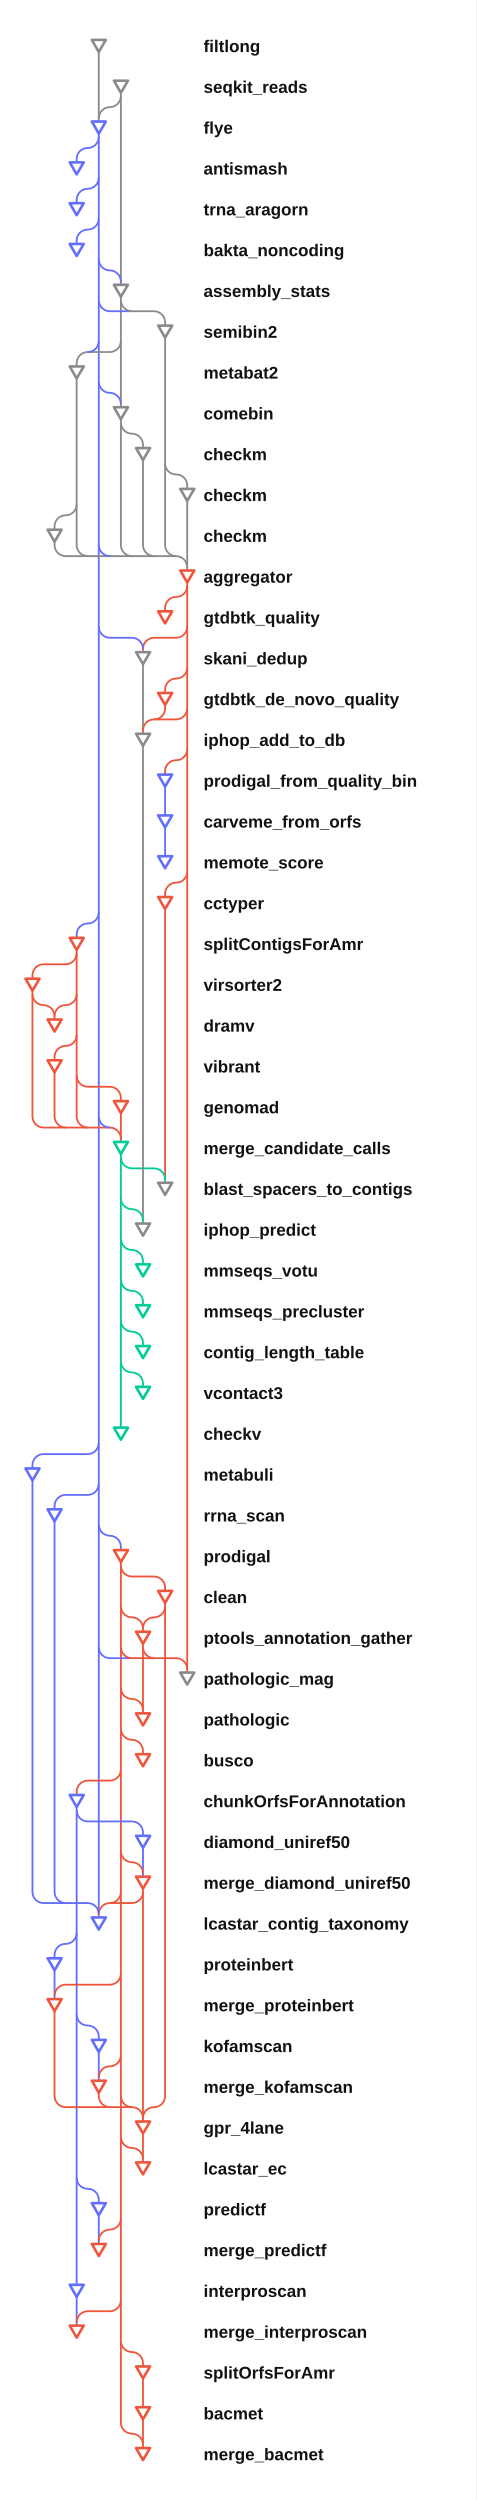
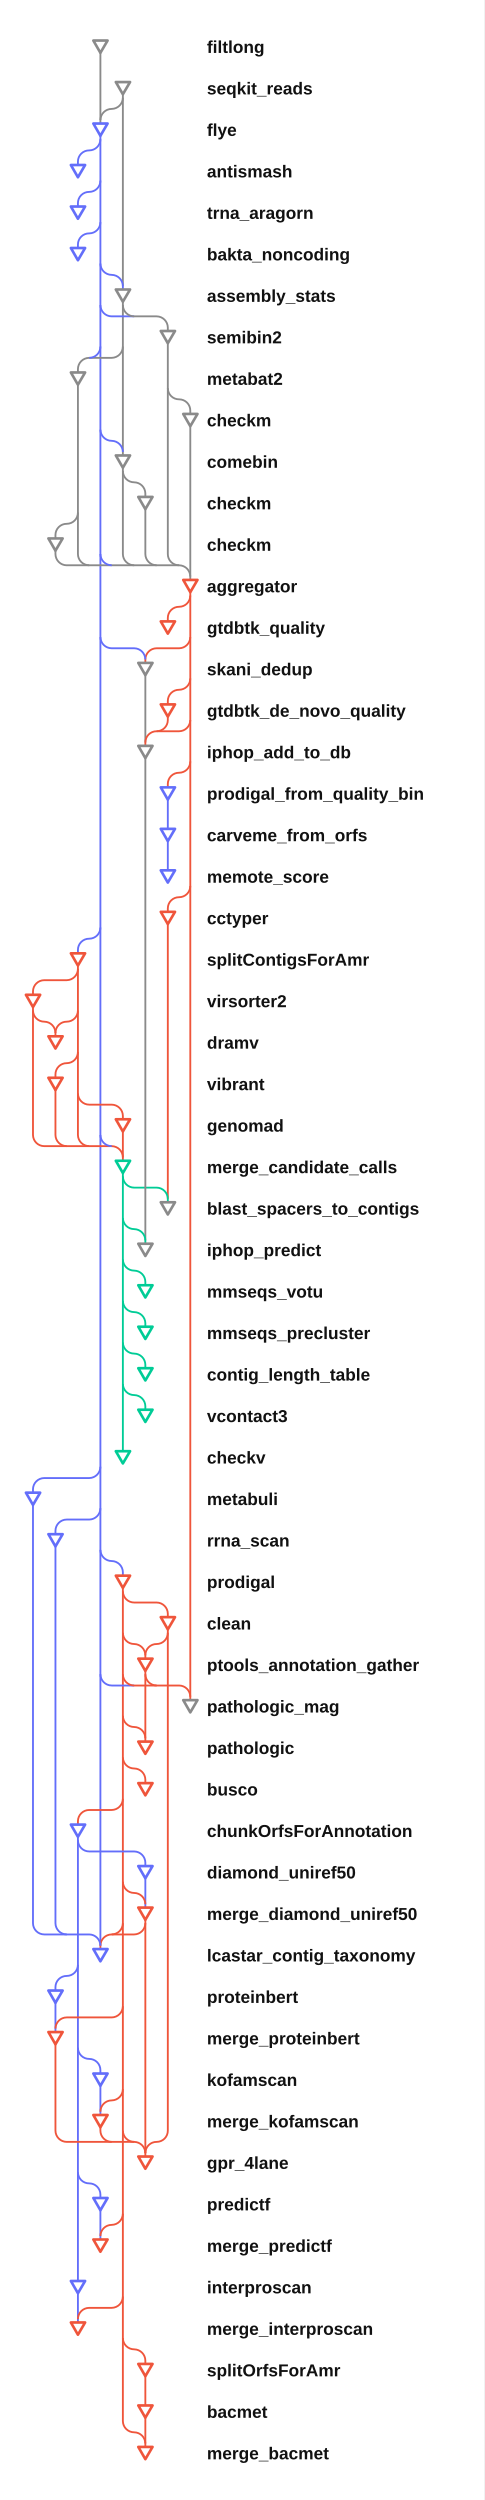
- <svg xmlns="http://www.w3.org/2000/svg" width="364" height="1911" viewBox="0 0 364 1911">
-   <rect width="364" height="1911" fill="#FFFFFF" />
+ <svg xmlns="http://www.w3.org/2000/svg" width="364" height="1880" viewBox="0 0 364 1880">
+   <rect width="364" height="1880" fill="#FFFFFF" />
  <g fill="none" stroke="#666666" stroke-width="1.4" stroke-linejoin="round" stroke-linecap="butt">
    <path d="M 75.5,39.7 L 75.5,90.3 L 75.5,92.9" stroke="#8A8A8A" />
-     <path d="M 75.5,102.1 L 75.5,104.7 L 75.5,135.8 L 75.5,167.1 L 75.5,198.2 L 75.5,229.4 L 75.5,260.6 L 75.5,291.9 L 75.5,416.6 L 75.5,479.1 L 75.5,697.5 L 75.5,853.5 L 75.5,1103.0 L 75.5,1134.2 L 75.5,1165.5 L 75.5,1259.0 L 75.5,1463.2" stroke="#636EFA" />
+     <path d="M 75.5,102.1 L 75.5,104.7 L 75.5,135.8 L 75.5,167.1 L 75.5,198.2 L 75.5,229.4 L 75.5,260.6 L 75.5,323.1 L 75.5,416.6 L 75.5,479.1 L 75.5,697.5 L 75.5,853.5 L 75.5,1103.0 L 75.5,1134.2 L 75.5,1165.5 L 75.5,1259.0 L 75.5,1463.2" stroke="#636EFA" />
    <path d="M 75.5,1465.7 L 75.5,1463.2 A 8.5,8.5 0 0 1 84.0,1454.7 L 100.9,1454.7 A 8.5,8.5 0 0 0 109.3,1446.2" stroke="#EF553B" />
    <path d="M 75.5,1559.3 L 75.5,1556.8 A 8.4,8.4 0 0 0 67.1,1548.3 A 8.4,8.4 0 0 1 58.6,1539.8" stroke="#636EFA" />
    <path d="M 75.5,1568.5 L 75.5,1588.0 L 75.5,1590.5" stroke="#636EFA" />
    <path d="M 75.5,1599.7 L 75.5,1602.2 A 8.5,8.5 0 0 0 84.0,1610.7" stroke="#EF553B" />
-     <path d="M 75.5,1684.1 L 75.5,1681.5 A 8.4,8.4 0 0 0 67.1,1673.1 A 8.4,8.4 0 0 1 58.6,1664.7" stroke="#636EFA" />
-     <path d="M 75.5,1693.3 L 75.5,1712.8 L 75.5,1715.3" stroke="#636EFA" />
+     <path d="M 75.5,1652.9 L 75.5,1650.3 A 8.4,8.4 0 0 0 67.1,1641.9 A 8.4,8.4 0 0 1 58.6,1633.5" stroke="#636EFA" />
+     <path d="M 75.5,1662.1 L 75.5,1681.5 L 75.5,1684.1" stroke="#636EFA" />
    <path d="M 92.4,70.9 L 92.4,73.5 L 92.4,215.2" stroke="#8A8A8A" />
    <path d="M 92.4,217.7 L 92.4,215.2 A 8.5,8.5 0 0 0 84.0,206.7 A 8.5,8.5 0 0 1 75.5,198.2" stroke="#636EFA" />
-     <path d="M 92.4,226.9 L 92.4,229.4 L 92.4,260.6 L 92.4,308.8 L 92.4,311.3" stroke="#8A8A8A" />
-     <path d="M 92.4,320.5 L 92.4,323.1 L 92.4,416.6 A 8.5,8.5 0 0 0 100.9,425.1" stroke="#8A8A8A" />
+     <path d="M 92.4,226.9 L 92.4,229.4 L 92.4,260.6 L 92.4,339.9 L 92.4,342.5" stroke="#8A8A8A" />
+     <path d="M 92.4,351.7 L 92.4,354.2 L 92.4,416.6 A 8.5,8.5 0 0 0 100.9,425.1" stroke="#8A8A8A" />
    <path d="M 92.4,841.7 L 92.4,839.1 A 8.5,8.5 0 0 0 84.0,830.7 L 67.1,830.7 A 8.5,8.5 0 0 1 58.6,822.2" stroke="#EF553B" />
    <path d="M 92.4,850.9 L 92.4,870.4 L 92.4,872.9" stroke="#EF553B" />
    <path d="M 92.4,882.1 L 92.4,884.6 L 92.4,915.9 L 92.4,947.0 L 92.4,978.2 L 92.4,1009.5 L 92.4,1040.7 L 92.4,1091.3" stroke="#00CC96" />
    <path d="M 92.4,1184.9 L 92.4,1182.3 A 8.5,8.5 0 0 0 84.0,1173.9 A 8.5,8.5 0 0 1 75.5,1165.5" stroke="#636EFA" />
-     <path d="M 92.4,1194.1 L 92.4,1196.7 L 92.4,1227.8 L 92.4,1259.0 L 92.4,1290.2 L 92.4,1321.5 L 92.4,1352.7 L 92.4,1415.0 L 92.4,1446.2 L 92.4,1508.7 L 92.4,1571.0 L 92.4,1602.2 L 92.4,1633.5 L 92.4,1695.8 L 92.4,1758.2 L 92.4,1789.5 L 92.4,1851.8 A 8.5,8.5 0 0 0 100.9,1860.3 A 8.5,8.5 0 0 1 109.3,1868.8" stroke="#EF553B" />
+     <path d="M 92.4,1194.1 L 92.4,1196.7 L 92.4,1227.8 L 92.4,1259.0 L 92.4,1290.2 L 92.4,1321.5 L 92.4,1352.7 L 92.4,1415.0 L 92.4,1446.2 L 92.4,1508.7 L 92.4,1571.0 L 92.4,1602.2 L 92.4,1664.7 L 92.4,1727.0 L 92.4,1758.2 L 92.4,1820.7 A 8.5,8.5 0 0 0 100.9,1829.1 A 8.5,8.5 0 0 1 109.3,1837.5" stroke="#EF553B" />
    <path d="M 58.6,124.1 L 58.6,121.5 A 8.4,8.4 0 0 1 67.1,113.1 A 8.4,8.4 0 0 0 75.5,104.7" stroke="#636EFA" />
    <path d="M 58.6,155.3 L 58.6,152.8 A 8.4,8.4 0 0 1 67.1,144.3 A 8.4,8.4 0 0 0 75.5,135.8" stroke="#636EFA" />
    <path d="M 58.6,186.5 L 58.6,183.9 A 8.4,8.4 0 0 1 67.1,175.5 A 8.4,8.4 0 0 0 75.5,167.1" stroke="#636EFA" />
    <path d="M 58.6,280.1 L 58.6,277.6 A 8.5,8.5 0 0 1 67.1,269.1 L 84.0,269.1 A 8.5,8.5 0 0 0 92.4,260.6" stroke="#8A8A8A" />
    <path d="M 58.6,289.3 L 58.6,385.4 L 58.6,416.6 A 8.5,8.5 0 0 0 67.1,425.1" stroke="#8A8A8A" />
    <path d="M 58.6,716.9 L 58.6,714.4 A 8.4,8.4 0 0 1 67.1,705.9 A 8.4,8.4 0 0 0 75.5,697.5" stroke="#636EFA" />
    <path d="M 58.6,726.1 L 58.6,728.6 L 58.6,759.9 L 58.6,791.0 L 58.6,822.2 L 58.6,853.5 A 8.5,8.5 0 0 0 67.1,861.9" stroke="#EF553B" />
    <path d="M 58.6,1372.1 L 58.6,1369.5 A 8.5,8.5 0 0 1 67.1,1361.1 L 84.0,1361.1 A 8.5,8.5 0 0 0 92.4,1352.7" stroke="#EF553B" />
-     <path d="M 58.6,1381.3 L 58.6,1383.8 L 58.6,1477.5 L 58.6,1539.8 L 58.6,1664.7 L 58.6,1746.5" stroke="#636EFA" />
-     <path d="M 58.6,1755.7 L 58.6,1775.2 L 58.6,1777.7" stroke="#636EFA" />
+     <path d="M 58.6,1381.3 L 58.6,1383.8 L 58.6,1477.5 L 58.6,1539.8 L 58.6,1633.5 L 58.6,1715.3" stroke="#636EFA" />
+     <path d="M 58.6,1724.5 L 58.6,1744.0 L 58.6,1746.5" stroke="#636EFA" />
    <path d="M 100.9,237.9 L 84.0,237.9 A 8.5,8.5 0 0 1 75.5,229.4" stroke="#636EFA" />
    <path d="M 126.2,248.9 L 126.2,246.3 A 8.5,8.5 0 0 0 117.8,237.9 L 100.9,237.9 A 8.5,8.5 0 0 1 92.4,229.4" stroke="#8A8A8A" />
-     <path d="M 126.2,258.1 L 126.2,354.2 L 126.2,416.6 A 8.4,8.4 0 0 0 134.7,425.1" stroke="#8A8A8A" />
+     <path d="M 126.2,258.1 L 126.2,291.9 L 126.2,416.6 A 8.4,8.4 0 0 0 134.7,425.1" stroke="#8A8A8A" />
    <path d="M 126.2,467.3 L 126.2,464.8 A 8.4,8.4 0 0 1 134.7,456.3 A 8.4,8.4 0 0 0 143.1,447.9" stroke="#EF553B" />
    <path d="M 126.2,529.7 L 126.2,527.1 A 8.4,8.4 0 0 1 134.7,518.7 A 8.4,8.4 0 0 0 143.1,510.2" stroke="#EF553B" />
    <path d="M 126.2,538.9 L 126.2,541.5 A 8.4,8.4 0 0 1 117.8,549.9" stroke="#EF553B" />
    <path d="M 126.2,592.1 L 126.2,589.5 A 8.4,8.4 0 0 1 134.7,581.1 A 8.4,8.4 0 0 0 143.1,572.6" stroke="#EF553B" />
    <path d="M 126.2,601.3 L 126.2,623.3" stroke="#636EFA" />
    <path d="M 126.2,632.5 L 126.2,654.5" stroke="#636EFA" />
    <path d="M 126.2,685.7 L 126.2,683.1 A 8.4,8.4 0 0 1 134.7,674.7 A 8.4,8.4 0 0 0 143.1,666.2" stroke="#EF553B" />
    <path d="M 126.2,694.9 L 126.2,901.5" stroke="#EF553B" />
    <path d="M 126.2,904.1 L 126.2,901.5 A 8.5,8.5 0 0 0 117.8,893.1 L 100.9,893.1 A 8.5,8.5 0 0 1 92.4,884.6" stroke="#00CC96" />
    <path d="M 126.2,1216.1 L 126.2,1213.5 A 8.5,8.5 0 0 0 117.8,1205.1 L 100.9,1205.1 A 8.5,8.5 0 0 1 92.4,1196.7" stroke="#EF553B" />
    <path d="M 126.2,1225.3 L 126.2,1227.8 L 126.2,1602.2 A 8.4,8.4 0 0 1 117.8,1610.7 A 8.4,8.4 0 0 0 109.3,1619.2" stroke="#EF553B" />
-     <path d="M 143.1,373.7 L 143.1,371.1 A 8.4,8.4 0 0 0 134.7,362.7 A 8.4,8.4 0 0 1 126.2,354.2" stroke="#8A8A8A" />
-     <path d="M 143.1,382.9 L 143.1,433.6 L 143.1,436.1" stroke="#8A8A8A" />
+     <path d="M 143.1,311.3 L 143.1,308.8 A 8.4,8.4 0 0 0 134.7,300.3 A 8.4,8.4 0 0 1 126.2,291.9" stroke="#8A8A8A" />
+     <path d="M 143.1,320.5 L 143.1,433.6 L 143.1,436.1" stroke="#8A8A8A" />
    <path d="M 143.1,445.3 L 143.1,447.9 L 143.1,479.1 L 143.1,510.2 L 143.1,541.5 L 143.1,572.6 L 143.1,666.2 L 143.1,1276.0 L 143.1,1278.5" stroke="#EF553B" />
-     <path d="M 109.3,342.5 L 109.3,339.9 A 8.5,8.5 0 0 0 100.9,331.5 A 8.5,8.5 0 0 1 92.4,323.1" stroke="#8A8A8A" />
-     <path d="M 109.3,351.7 L 109.3,416.6 A 8.5,8.5 0 0 0 117.8,425.1" stroke="#8A8A8A" />
+     <path d="M 109.3,373.7 L 109.3,371.1 A 8.5,8.5 0 0 0 100.9,362.7 A 8.5,8.5 0 0 1 92.4,354.2" stroke="#8A8A8A" />
+     <path d="M 109.3,382.9 L 109.3,416.6 A 8.5,8.5 0 0 0 117.8,425.1" stroke="#8A8A8A" />
    <path d="M 109.3,498.5 L 109.3,495.9 A 8.5,8.5 0 0 1 117.8,487.5 L 134.7,487.5 A 8.5,8.5 0 0 0 143.1,479.1" stroke="#EF553B" />
    <path d="M 109.3,507.7 L 109.3,558.4" stroke="#8A8A8A" />
    <path d="M 109.3,560.9 L 109.3,558.4 A 8.4,8.4 0 0 1 117.8,549.9 L 134.7,549.9 A 8.5,8.5 0 0 0 143.1,541.5" stroke="#EF553B" />
    <path d="M 109.3,570.1 L 109.3,932.8" stroke="#8A8A8A" />
    <path d="M 109.3,935.3 L 109.3,932.8 A 8.5,8.5 0 0 0 100.9,924.3 A 8.5,8.5 0 0 1 92.4,915.9" stroke="#00CC96" />
    <path d="M 109.3,966.5 L 109.3,964.0 A 8.5,8.5 0 0 0 100.9,955.5 A 8.5,8.5 0 0 1 92.4,947.0" stroke="#00CC96" />
    <path d="M 109.3,997.7 L 109.3,995.1 A 8.5,8.5 0 0 0 100.9,986.7 A 8.5,8.5 0 0 1 92.4,978.2" stroke="#00CC96" />
    <path d="M 109.3,1028.9 L 109.3,1026.3 A 8.5,8.5 0 0 0 100.9,1017.9 A 8.5,8.5 0 0 1 92.4,1009.5" stroke="#00CC96" />
    <path d="M 109.3,1060.1 L 109.3,1057.5 A 8.5,8.5 0 0 0 100.9,1049.1 A 8.5,8.5 0 0 1 92.4,1040.7" stroke="#00CC96" />
    <path d="M 109.3,1247.3 L 109.3,1244.8 A 8.5,8.5 0 0 0 100.9,1236.3 A 8.5,8.5 0 0 1 92.4,1227.8" stroke="#EF553B" />
    <path d="M 109.3,1256.5 L 109.3,1259.0 L 109.3,1307.2 L 109.3,1309.7" stroke="#EF553B" />
    <path d="M 109.3,1340.9 L 109.3,1338.3 A 8.5,8.5 0 0 0 100.9,1329.9 A 8.5,8.5 0 0 1 92.4,1321.5" stroke="#EF553B" />
    <path d="M 109.3,1403.3 L 109.3,1400.8 A 8.5,8.5 0 0 0 100.9,1392.3 L 67.1,1392.3 A 8.5,8.5 0 0 1 58.6,1383.8" stroke="#636EFA" />
    <path d="M 109.3,1412.5 L 109.3,1432.0 L 109.3,1434.5" stroke="#636EFA" />
    <path d="M 109.3,1443.7 L 109.3,1446.2 L 109.3,1619.2 L 109.3,1621.7" stroke="#EF553B" />
-     <path d="M 109.3,1630.9 L 109.3,1650.3 L 109.3,1652.9" stroke="#EF553B" />
-     <path d="M 109.3,1808.9 L 109.3,1806.3 A 8.5,8.5 0 0 0 100.9,1797.9 A 8.5,8.5 0 0 1 92.4,1789.5" stroke="#EF553B" />
-     <path d="M 109.3,1818.1 L 109.3,1840.1" stroke="#EF553B" />
-     <path d="M 109.3,1849.3 L 109.3,1868.8 L 109.3,1871.3" stroke="#EF553B" />
+     <path d="M 109.3,1777.7 L 109.3,1775.2 A 8.5,8.5 0 0 0 100.9,1766.7 A 8.5,8.5 0 0 1 92.4,1758.2" stroke="#EF553B" />
+     <path d="M 109.3,1786.9 L 109.3,1808.9" stroke="#EF553B" />
+     <path d="M 109.3,1818.1 L 109.3,1837.5 L 109.3,1840.1" stroke="#EF553B" />
    <path d="M 24.8,748.1 L 24.8,745.5 A 8.5,8.5 0 0 1 33.3,737.1 L 50.2,737.1 A 8.5,8.5 0 0 0 58.6,728.6" stroke="#EF553B" />
    <path d="M 24.8,757.3 L 24.8,759.9 L 24.8,853.5 A 8.5,8.5 0 0 0 33.3,861.9 L 50.2,861.9 L 67.1,861.9 L 84.0,861.9 A 8.5,8.5 0 0 1 92.4,870.4" stroke="#EF553B" />
    <path d="M 24.8,1122.5 L 24.8,1120.0 A 8.5,8.5 0 0 1 33.3,1111.5 L 67.1,1111.5 A 8.5,8.5 0 0 0 75.5,1103.0" stroke="#636EFA" />
    <path d="M 24.8,1131.7 L 24.8,1446.2 A 8.5,8.5 0 0 0 33.3,1454.7 L 50.2,1454.7 L 67.1,1454.7 A 8.5,8.5 0 0 1 75.5,1463.2" stroke="#636EFA" />
    <path d="M 41.7,404.9 L 41.7,402.4 A 8.4,8.4 0 0 1 50.2,393.9 A 8.4,8.4 0 0 0 58.6,385.4" stroke="#8A8A8A" />
    <path d="M 41.7,414.1 L 41.7,416.6 A 8.5,8.5 0 0 0 50.2,425.1 L 67.1,425.1 L 84.0,425.1 L 100.9,425.1 L 117.8,425.1 L 134.7,425.1 A 8.5,8.5 0 0 1 143.1,433.6" stroke="#8A8A8A" />
    <path d="M 41.7,779.3 L 41.7,776.8 A 8.4,8.4 0 0 1 50.2,768.3 A 8.4,8.4 0 0 0 58.6,759.9" stroke="#EF553B" />
    <path d="M 41.7,810.5 L 41.7,808.0 A 8.4,8.4 0 0 1 50.2,799.5 A 8.4,8.4 0 0 0 58.6,791.0" stroke="#EF553B" />
    <path d="M 41.7,819.7 L 41.7,853.5 A 8.5,8.5 0 0 0 50.2,861.9" stroke="#EF553B" />
    <path d="M 41.7,1153.7 L 41.7,1151.2 A 8.5,8.5 0 0 1 50.2,1142.7 L 67.1,1142.7 A 8.5,8.5 0 0 0 75.5,1134.2" stroke="#636EFA" />
    <path d="M 41.7,1162.9 L 41.7,1446.2 A 8.5,8.5 0 0 0 50.2,1454.7" stroke="#636EFA" />
    <path d="M 41.7,1496.9 L 41.7,1494.3 A 8.4,8.4 0 0 1 50.2,1485.9 A 8.4,8.4 0 0 0 58.6,1477.5" stroke="#636EFA" />
    <path d="M 41.7,1506.1 L 41.7,1525.5 L 41.7,1528.1" stroke="#636EFA" />
    <path d="M 41.7,1537.3 L 41.7,1602.2 A 8.5,8.5 0 0 0 50.2,1610.7 L 84.0,1610.7 L 100.9,1610.7 A 8.5,8.5 0 0 1 109.3,1619.2" stroke="#EF553B" />
    <path d="M 100.9,1267.5 L 84.0,1267.5 A 8.5,8.5 0 0 1 75.5,1259.0" stroke="#636EFA" />
    <path d="M 92.4,73.5 A 8.5,8.5 0 0 1 84.0,81.9 A 8.5,8.5 0 0 0 75.5,90.3" stroke="#8A8A8A" />
    <path d="M 75.5,260.6 A 8.4,8.4 0 0 1 67.1,269.1" stroke="#636EFA" />
-     <path d="M 75.5,291.9 A 8.5,8.5 0 0 0 84.0,300.3 A 8.5,8.5 0 0 1 92.4,308.8" stroke="#636EFA" />
+     <path d="M 75.5,323.1 A 8.5,8.5 0 0 0 84.0,331.5 A 8.5,8.5 0 0 1 92.4,339.9" stroke="#636EFA" />
    <path d="M 75.5,416.6 A 8.5,8.5 0 0 0 84.0,425.1" stroke="#636EFA" />
    <path d="M 75.5,479.1 A 8.5,8.5 0 0 0 84.0,487.5 L 100.9,487.5 A 8.5,8.5 0 0 1 109.3,495.9" stroke="#636EFA" />
    <path d="M 75.5,853.5 A 8.5,8.5 0 0 0 84.0,861.9" stroke="#636EFA" />
    <path d="M 143.1,1276.0 A 8.5,8.5 0 0 0 134.7,1267.5 L 117.8,1267.5 L 100.9,1267.5 A 8.5,8.5 0 0 1 92.4,1259.0" stroke="#EF553B" />
    <path d="M 24.8,759.9 A 8.5,8.5 0 0 0 33.3,768.3 A 8.5,8.5 0 0 1 41.7,776.8" stroke="#EF553B" />
    <path d="M 92.4,1290.2 A 8.5,8.5 0 0 0 100.9,1298.7 A 8.5,8.5 0 0 1 109.3,1307.2" stroke="#EF553B" />
    <path d="M 92.4,1415.0 A 8.5,8.5 0 0 0 100.9,1423.5 A 8.5,8.5 0 0 1 109.3,1432.0" stroke="#EF553B" />
    <path d="M 92.4,1446.2 A 8.5,8.5 0 0 1 84.0,1454.7" stroke="#EF553B" />
    <path d="M 92.4,1508.7 A 8.5,8.5 0 0 1 84.0,1517.1 L 50.2,1517.1 A 8.5,8.5 0 0 0 41.7,1525.5" stroke="#EF553B" />
    <path d="M 92.4,1571.0 A 8.5,8.5 0 0 1 84.0,1579.5 A 8.5,8.5 0 0 0 75.5,1588.0" stroke="#EF553B" />
    <path d="M 92.4,1602.2 A 8.5,8.5 0 0 0 100.9,1610.7" stroke="#EF553B" />
-     <path d="M 92.4,1633.5 A 8.5,8.5 0 0 0 100.9,1641.9 A 8.5,8.5 0 0 1 109.3,1650.3" stroke="#EF553B" />
-     <path d="M 92.4,1695.8 A 8.5,8.5 0 0 1 84.0,1704.3 A 8.5,8.5 0 0 0 75.5,1712.8" stroke="#EF553B" />
-     <path d="M 92.4,1758.2 A 8.5,8.5 0 0 1 84.0,1766.7 L 67.1,1766.7 A 8.5,8.5 0 0 0 58.6,1775.2" stroke="#EF553B" />
+     <path d="M 92.4,1664.7 A 8.5,8.5 0 0 1 84.0,1673.1 A 8.5,8.5 0 0 0 75.5,1681.5" stroke="#EF553B" />
+     <path d="M 92.4,1727.0 A 8.5,8.5 0 0 1 84.0,1735.5 L 67.1,1735.5 A 8.5,8.5 0 0 0 58.6,1744.0" stroke="#EF553B" />
    <path d="M 126.2,1227.8 A 8.4,8.4 0 0 1 117.8,1236.3 A 8.4,8.4 0 0 0 109.3,1244.8" stroke="#EF553B" />
    <path d="M 109.3,1259.0 A 8.5,8.5 0 0 0 117.8,1267.5" stroke="#EF553B" />
  </g>
  <g>
    <polygon points="70.2,30.5 80.9,30.5 75.5,39.7" fill="#FFFFFF" stroke="#8A8A8A" stroke-width="2.0" stroke-linejoin="round" />
    <text x="155.6" y="39.8" font-family="Arial" font-size="13" fill="#111111" font-weight="600" text-anchor="start">filtlong</text>
  </g>
  <g>
    <polygon points="87.1,61.7 97.8,61.7 92.4,70.9" fill="#FFFFFF" stroke="#8A8A8A" stroke-width="2.0" stroke-linejoin="round" />
    <text x="155.6" y="71.0" font-family="Arial" font-size="13" fill="#111111" font-weight="600" text-anchor="start">seqkit_reads</text>
  </g>
  <g>
    <polygon points="70.2,92.9 80.9,92.9 75.5,102.1" fill="#FFFFFF" stroke="#636EFA" stroke-width="2.0" stroke-linejoin="round" />
    <text x="155.6" y="102.2" font-family="Arial" font-size="13" fill="#111111" font-weight="600" text-anchor="start">flye</text>
  </g>
  <g>
    <polygon points="53.3,124.1 64.0,124.1 58.6,133.3" fill="#FFFFFF" stroke="#636EFA" stroke-width="2.0" stroke-linejoin="round" />
    <text x="155.6" y="133.4" font-family="Arial" font-size="13" fill="#111111" font-weight="600" text-anchor="start">antismash</text>
  </g>
  <g>
    <polygon points="53.3,155.3 64.0,155.3 58.6,164.5" fill="#FFFFFF" stroke="#636EFA" stroke-width="2.0" stroke-linejoin="round" />
    <text x="155.6" y="164.6" font-family="Arial" font-size="13" fill="#111111" font-weight="600" text-anchor="start">trna_aragorn</text>
  </g>
  <g>
    <polygon points="53.3,186.5 64.0,186.5 58.6,195.7" fill="#FFFFFF" stroke="#636EFA" stroke-width="2.0" stroke-linejoin="round" />
    <text x="155.6" y="195.8" font-family="Arial" font-size="13" fill="#111111" font-weight="600" text-anchor="start">bakta_noncoding</text>
  </g>
  <g>
    <polygon points="87.1,217.7 97.8,217.7 92.4,226.9" fill="#FFFFFF" stroke="#8A8A8A" stroke-width="2.0" stroke-linejoin="round" />
    <text x="155.6" y="227.0" font-family="Arial" font-size="13" fill="#111111" font-weight="600" text-anchor="start">assembly_stats</text>
  </g>
  <g>
    <polygon points="120.9,248.9 131.6,248.9 126.2,258.1" fill="#FFFFFF" stroke="#8A8A8A" stroke-width="2.0" stroke-linejoin="round" />
    <text x="155.6" y="258.2" font-family="Arial" font-size="13" fill="#111111" font-weight="600" text-anchor="start">semibin2</text>
  </g>
  <g>
    <polygon points="53.3,280.1 64.0,280.1 58.6,289.3" fill="#FFFFFF" stroke="#8A8A8A" stroke-width="2.0" stroke-linejoin="round" />
    <text x="155.6" y="289.4" font-family="Arial" font-size="13" fill="#111111" font-weight="600" text-anchor="start">metabat2</text>
  </g>
  <g>
-     <polygon points="87.1,311.3 97.8,311.3 92.4,320.5" fill="#FFFFFF" stroke="#8A8A8A" stroke-width="2.0" stroke-linejoin="round" />
-     <text x="155.6" y="320.6" font-family="Arial" font-size="13" fill="#111111" font-weight="600" text-anchor="start">comebin</text>
-   </g>
-   <g>
-     <polygon points="104.0,342.5 114.7,342.5 109.3,351.7" fill="#FFFFFF" stroke="#8A8A8A" stroke-width="2.0" stroke-linejoin="round" />
-     <text x="155.6" y="351.8" font-family="Arial" font-size="13" fill="#111111" font-weight="600" text-anchor="start">checkm</text>
-   </g>
-   <g>
-     <polygon points="137.8,373.7 148.5,373.7 143.1,382.9" fill="#FFFFFF" stroke="#8A8A8A" stroke-width="2.0" stroke-linejoin="round" />
+     <polygon points="137.8,311.3 148.5,311.3 143.1,320.5" fill="#FFFFFF" stroke="#8A8A8A" stroke-width="2.0" stroke-linejoin="round" />
+     <text x="155.6" y="320.6" font-family="Arial" font-size="13" fill="#111111" font-weight="600" text-anchor="start">checkm</text>
+   </g>
+   <g>
+     <polygon points="87.1,342.5 97.8,342.5 92.4,351.7" fill="#FFFFFF" stroke="#8A8A8A" stroke-width="2.0" stroke-linejoin="round" />
+     <text x="155.6" y="351.8" font-family="Arial" font-size="13" fill="#111111" font-weight="600" text-anchor="start">comebin</text>
+   </g>
+   <g>
+     <polygon points="104.0,373.7 114.7,373.7 109.3,382.9" fill="#FFFFFF" stroke="#8A8A8A" stroke-width="2.0" stroke-linejoin="round" />
    <text x="155.6" y="383.0" font-family="Arial" font-size="13" fill="#111111" font-weight="600" text-anchor="start">checkm</text>
  </g>
  <g>
    <polygon points="36.4,404.9 47.1,404.9 41.7,414.1" fill="#FFFFFF" stroke="#8A8A8A" stroke-width="2.0" stroke-linejoin="round" />
    <text x="155.6" y="414.2" font-family="Arial" font-size="13" fill="#111111" font-weight="600" text-anchor="start">checkm</text>
  </g>
  <g>
    <polygon points="137.8,436.1 148.5,436.1 143.1,445.3" fill="#FFFFFF" stroke="#EF553B" stroke-width="2.0" stroke-linejoin="round" />
    <text x="155.6" y="445.4" font-family="Arial" font-size="13" fill="#111111" font-weight="600" text-anchor="start">aggregator</text>
  </g>
  <g>
    <polygon points="120.9,467.3 131.6,467.3 126.2,476.5" fill="#FFFFFF" stroke="#EF553B" stroke-width="2.0" stroke-linejoin="round" />
    <text x="155.6" y="476.6" font-family="Arial" font-size="13" fill="#111111" font-weight="600" text-anchor="start">gtdbtk_quality</text>
  </g>
  <g>
    <polygon points="104.0,498.5 114.7,498.5 109.3,507.7" fill="#FFFFFF" stroke="#8A8A8A" stroke-width="2.0" stroke-linejoin="round" />
    <text x="155.6" y="507.8" font-family="Arial" font-size="13" fill="#111111" font-weight="600" text-anchor="start">skani_dedup</text>
  </g>
  <g>
    <polygon points="120.9,529.7 131.6,529.7 126.2,538.9" fill="#FFFFFF" stroke="#EF553B" stroke-width="2.0" stroke-linejoin="round" />
    <text x="155.6" y="539.0" font-family="Arial" font-size="13" fill="#111111" font-weight="600" text-anchor="start">gtdbtk_de_novo_quality</text>
  </g>
  <g>
    <polygon points="104.0,560.9 114.7,560.9 109.3,570.1" fill="#FFFFFF" stroke="#8A8A8A" stroke-width="2.0" stroke-linejoin="round" />
    <text x="155.6" y="570.2" font-family="Arial" font-size="13" fill="#111111" font-weight="600" text-anchor="start">iphop_add_to_db</text>
  </g>
  <g>
    <polygon points="120.9,592.1 131.6,592.1 126.2,601.3" fill="#FFFFFF" stroke="#636EFA" stroke-width="2.0" stroke-linejoin="round" />
    <text x="155.6" y="601.4" font-family="Arial" font-size="13" fill="#111111" font-weight="600" text-anchor="start">prodigal_from_quality_bin</text>
  </g>
  <g>
    <polygon points="120.9,623.3 131.6,623.3 126.2,632.5" fill="#FFFFFF" stroke="#636EFA" stroke-width="2.0" stroke-linejoin="round" />
    <text x="155.6" y="632.6" font-family="Arial" font-size="13" fill="#111111" font-weight="600" text-anchor="start">carveme_from_orfs</text>
  </g>
  <g>
    <polygon points="120.9,654.5 131.6,654.5 126.2,663.7" fill="#FFFFFF" stroke="#636EFA" stroke-width="2.0" stroke-linejoin="round" />
    <text x="155.6" y="663.8" font-family="Arial" font-size="13" fill="#111111" font-weight="600" text-anchor="start">memote_score</text>
  </g>
  <g>
    <polygon points="120.9,685.7 131.6,685.7 126.2,694.9" fill="#FFFFFF" stroke="#EF553B" stroke-width="2.0" stroke-linejoin="round" />
    <text x="155.6" y="695.0" font-family="Arial" font-size="13" fill="#111111" font-weight="600" text-anchor="start">cctyper</text>
  </g>
  <g>
    <polygon points="53.3,716.9 64.0,716.9 58.6,726.1" fill="#FFFFFF" stroke="#EF553B" stroke-width="2.0" stroke-linejoin="round" />
    <text x="155.6" y="726.2" font-family="Arial" font-size="13" fill="#111111" font-weight="600" text-anchor="start">splitContigsForAmr</text>
  </g>
  <g>
    <polygon points="19.5,748.1 30.2,748.1 24.8,757.3" fill="#FFFFFF" stroke="#EF553B" stroke-width="2.0" stroke-linejoin="round" />
    <text x="155.6" y="757.4" font-family="Arial" font-size="13" fill="#111111" font-weight="600" text-anchor="start">virsorter2</text>
  </g>
  <g>
    <polygon points="36.4,779.3 47.1,779.3 41.7,788.5" fill="#FFFFFF" stroke="#EF553B" stroke-width="2.0" stroke-linejoin="round" />
    <text x="155.6" y="788.6" font-family="Arial" font-size="13" fill="#111111" font-weight="600" text-anchor="start">dramv</text>
  </g>
  <g>
    <polygon points="36.4,810.5 47.1,810.5 41.7,819.7" fill="#FFFFFF" stroke="#EF553B" stroke-width="2.0" stroke-linejoin="round" />
    <text x="155.6" y="819.8" font-family="Arial" font-size="13" fill="#111111" font-weight="600" text-anchor="start">vibrant</text>
  </g>
  <g>
    <polygon points="87.1,841.7 97.8,841.7 92.4,850.9" fill="#FFFFFF" stroke="#EF553B" stroke-width="2.0" stroke-linejoin="round" />
    <text x="155.6" y="851.0" font-family="Arial" font-size="13" fill="#111111" font-weight="600" text-anchor="start">genomad</text>
  </g>
  <g>
    <polygon points="87.1,872.9 97.8,872.9 92.4,882.1" fill="#FFFFFF" stroke="#00CC96" stroke-width="2.0" stroke-linejoin="round" />
    <text x="155.6" y="882.2" font-family="Arial" font-size="13" fill="#111111" font-weight="600" text-anchor="start">merge_candidate_calls</text>
  </g>
  <g>
    <polygon points="120.9,904.1 131.6,904.1 126.2,913.3" fill="#FFFFFF" stroke="#8A8A8A" stroke-width="2.0" stroke-linejoin="round" />
    <text x="155.6" y="913.4" font-family="Arial" font-size="13" fill="#111111" font-weight="600" text-anchor="start">blast_spacers_to_contigs</text>
  </g>
  <g>
    <polygon points="104.0,935.3 114.7,935.3 109.3,944.5" fill="#FFFFFF" stroke="#8A8A8A" stroke-width="2.0" stroke-linejoin="round" />
    <text x="155.6" y="944.6" font-family="Arial" font-size="13" fill="#111111" font-weight="600" text-anchor="start">iphop_predict</text>
  </g>
  <g>
    <polygon points="104.0,966.5 114.7,966.5 109.3,975.7" fill="#FFFFFF" stroke="#00CC96" stroke-width="2.0" stroke-linejoin="round" />
    <text x="155.6" y="975.8" font-family="Arial" font-size="13" fill="#111111" font-weight="600" text-anchor="start">mmseqs_votu</text>
  </g>
  <g>
    <polygon points="104.0,997.7 114.7,997.7 109.3,1006.9" fill="#FFFFFF" stroke="#00CC96" stroke-width="2.0" stroke-linejoin="round" />
    <text x="155.6" y="1007.0" font-family="Arial" font-size="13" fill="#111111" font-weight="600" text-anchor="start">mmseqs_precluster</text>
  </g>
  <g>
    <polygon points="104.0,1028.9 114.7,1028.9 109.3,1038.1" fill="#FFFFFF" stroke="#00CC96" stroke-width="2.0" stroke-linejoin="round" />
    <text x="155.6" y="1038.2" font-family="Arial" font-size="13" fill="#111111" font-weight="600" text-anchor="start">contig_length_table</text>
  </g>
  <g>
    <polygon points="104.0,1060.1 114.7,1060.1 109.3,1069.3" fill="#FFFFFF" stroke="#00CC96" stroke-width="2.0" stroke-linejoin="round" />
    <text x="155.6" y="1069.4" font-family="Arial" font-size="13" fill="#111111" font-weight="600" text-anchor="start">vcontact3</text>
  </g>
  <g>
    <polygon points="87.1,1091.3 97.8,1091.3 92.4,1100.5" fill="#FFFFFF" stroke="#00CC96" stroke-width="2.0" stroke-linejoin="round" />
    <text x="155.6" y="1100.6" font-family="Arial" font-size="13" fill="#111111" font-weight="600" text-anchor="start">checkv</text>
  </g>
  <g>
    <polygon points="19.5,1122.5 30.2,1122.5 24.8,1131.7" fill="#FFFFFF" stroke="#636EFA" stroke-width="2.0" stroke-linejoin="round" />
    <text x="155.6" y="1131.8" font-family="Arial" font-size="13" fill="#111111" font-weight="600" text-anchor="start">metabuli</text>
  </g>
  <g>
    <polygon points="36.4,1153.7 47.1,1153.7 41.7,1162.9" fill="#FFFFFF" stroke="#636EFA" stroke-width="2.0" stroke-linejoin="round" />
    <text x="155.6" y="1163.0" font-family="Arial" font-size="13" fill="#111111" font-weight="600" text-anchor="start">rrna_scan</text>
  </g>
  <g>
    <polygon points="87.1,1184.9 97.8,1184.9 92.4,1194.1" fill="#FFFFFF" stroke="#EF553B" stroke-width="2.0" stroke-linejoin="round" />
    <text x="155.6" y="1194.2" font-family="Arial" font-size="13" fill="#111111" font-weight="600" text-anchor="start">prodigal</text>
  </g>
  <g>
    <polygon points="120.9,1216.1 131.6,1216.1 126.2,1225.3" fill="#FFFFFF" stroke="#EF553B" stroke-width="2.0" stroke-linejoin="round" />
    <text x="155.6" y="1225.4" font-family="Arial" font-size="13" fill="#111111" font-weight="600" text-anchor="start">clean</text>
  </g>
  <g>
    <polygon points="104.0,1247.3 114.7,1247.3 109.3,1256.5" fill="#FFFFFF" stroke="#EF553B" stroke-width="2.0" stroke-linejoin="round" />
    <text x="155.6" y="1256.6" font-family="Arial" font-size="13" fill="#111111" font-weight="600" text-anchor="start">ptools_annotation_gather</text>
  </g>
  <g>
    <polygon points="137.8,1278.5 148.5,1278.5 143.1,1287.7" fill="#FFFFFF" stroke="#8A8A8A" stroke-width="2.0" stroke-linejoin="round" />
    <text x="155.6" y="1287.8" font-family="Arial" font-size="13" fill="#111111" font-weight="600" text-anchor="start">pathologic_mag</text>
  </g>
  <g>
    <polygon points="104.0,1309.7 114.7,1309.7 109.3,1318.9" fill="#FFFFFF" stroke="#EF553B" stroke-width="2.0" stroke-linejoin="round" />
    <text x="155.6" y="1319.0" font-family="Arial" font-size="13" fill="#111111" font-weight="600" text-anchor="start">pathologic</text>
  </g>
  <g>
    <polygon points="104.0,1340.9 114.7,1340.9 109.3,1350.1" fill="#FFFFFF" stroke="#EF553B" stroke-width="2.0" stroke-linejoin="round" />
    <text x="155.6" y="1350.2" font-family="Arial" font-size="13" fill="#111111" font-weight="600" text-anchor="start">busco</text>
  </g>
  <g>
    <polygon points="53.3,1372.1 64.0,1372.1 58.6,1381.3" fill="#FFFFFF" stroke="#636EFA" stroke-width="2.0" stroke-linejoin="round" />
    <text x="155.6" y="1381.4" font-family="Arial" font-size="13" fill="#111111" font-weight="600" text-anchor="start">chunkOrfsForAnnotation</text>
  </g>
  <g>
    <polygon points="104.0,1403.3 114.7,1403.3 109.3,1412.5" fill="#FFFFFF" stroke="#636EFA" stroke-width="2.0" stroke-linejoin="round" />
    <text x="155.6" y="1412.6" font-family="Arial" font-size="13" fill="#111111" font-weight="600" text-anchor="start">diamond_uniref50</text>
  </g>
  <g>
    <polygon points="104.0,1434.5 114.7,1434.5 109.3,1443.7" fill="#FFFFFF" stroke="#EF553B" stroke-width="2.0" stroke-linejoin="round" />
    <text x="155.6" y="1443.8" font-family="Arial" font-size="13" fill="#111111" font-weight="600" text-anchor="start">merge_diamond_uniref50</text>
  </g>
  <g>
    <polygon points="70.2,1465.7 80.9,1465.7 75.5,1474.9" fill="#FFFFFF" stroke="#636EFA" stroke-width="2.0" stroke-linejoin="round" />
    <text x="155.6" y="1475.0" font-family="Arial" font-size="13" fill="#111111" font-weight="600" text-anchor="start">lcastar_contig_taxonomy</text>
  </g>
  <g>
    <polygon points="36.4,1496.9 47.1,1496.9 41.7,1506.1" fill="#FFFFFF" stroke="#636EFA" stroke-width="2.0" stroke-linejoin="round" />
    <text x="155.6" y="1506.2" font-family="Arial" font-size="13" fill="#111111" font-weight="600" text-anchor="start">proteinbert</text>
  </g>
  <g>
    <polygon points="36.4,1528.1 47.1,1528.1 41.7,1537.3" fill="#FFFFFF" stroke="#EF553B" stroke-width="2.0" stroke-linejoin="round" />
    <text x="155.6" y="1537.4" font-family="Arial" font-size="13" fill="#111111" font-weight="600" text-anchor="start">merge_proteinbert</text>
  </g>
  <g>
    <polygon points="70.2,1559.3 80.9,1559.3 75.5,1568.5" fill="#FFFFFF" stroke="#636EFA" stroke-width="2.0" stroke-linejoin="round" />
    <text x="155.6" y="1568.6" font-family="Arial" font-size="13" fill="#111111" font-weight="600" text-anchor="start">kofamscan</text>
  </g>
  <g>
    <polygon points="70.2,1590.5 80.9,1590.5 75.5,1599.7" fill="#FFFFFF" stroke="#EF553B" stroke-width="2.0" stroke-linejoin="round" />
    <text x="155.6" y="1599.8" font-family="Arial" font-size="13" fill="#111111" font-weight="600" text-anchor="start">merge_kofamscan</text>
  </g>
  <g>
    <polygon points="104.0,1621.7 114.7,1621.7 109.3,1630.9" fill="#FFFFFF" stroke="#EF553B" stroke-width="2.0" stroke-linejoin="round" />
    <text x="155.6" y="1631.0" font-family="Arial" font-size="13" fill="#111111" font-weight="600" text-anchor="start">gpr_4lane</text>
  </g>
  <g>
-     <polygon points="104.0,1652.9 114.7,1652.9 109.3,1662.1" fill="#FFFFFF" stroke="#EF553B" stroke-width="2.0" stroke-linejoin="round" />
-     <text x="155.6" y="1662.2" font-family="Arial" font-size="13" fill="#111111" font-weight="600" text-anchor="start">lcastar_ec</text>
-   </g>
-   <g>
-     <polygon points="70.2,1684.1 80.9,1684.1 75.5,1693.3" fill="#FFFFFF" stroke="#636EFA" stroke-width="2.0" stroke-linejoin="round" />
-     <text x="155.6" y="1693.4" font-family="Arial" font-size="13" fill="#111111" font-weight="600" text-anchor="start">predictf</text>
-   </g>
-   <g>
-     <polygon points="70.2,1715.3 80.9,1715.3 75.5,1724.5" fill="#FFFFFF" stroke="#EF553B" stroke-width="2.0" stroke-linejoin="round" />
-     <text x="155.6" y="1724.6" font-family="Arial" font-size="13" fill="#111111" font-weight="600" text-anchor="start">merge_predictf</text>
-   </g>
-   <g>
-     <polygon points="53.3,1746.5 64.0,1746.5 58.6,1755.7" fill="#FFFFFF" stroke="#636EFA" stroke-width="2.0" stroke-linejoin="round" />
-     <text x="155.6" y="1755.8" font-family="Arial" font-size="13" fill="#111111" font-weight="600" text-anchor="start">interproscan</text>
-   </g>
-   <g>
-     <polygon points="53.3,1777.7 64.0,1777.7 58.6,1786.9" fill="#FFFFFF" stroke="#EF553B" stroke-width="2.0" stroke-linejoin="round" />
-     <text x="155.6" y="1787.0" font-family="Arial" font-size="13" fill="#111111" font-weight="600" text-anchor="start">merge_interproscan</text>
+     <polygon points="70.2,1652.9 80.9,1652.9 75.5,1662.1" fill="#FFFFFF" stroke="#636EFA" stroke-width="2.0" stroke-linejoin="round" />
+     <text x="155.6" y="1662.2" font-family="Arial" font-size="13" fill="#111111" font-weight="600" text-anchor="start">predictf</text>
+   </g>
+   <g>
+     <polygon points="70.2,1684.1 80.9,1684.1 75.5,1693.3" fill="#FFFFFF" stroke="#EF553B" stroke-width="2.0" stroke-linejoin="round" />
+     <text x="155.6" y="1693.4" font-family="Arial" font-size="13" fill="#111111" font-weight="600" text-anchor="start">merge_predictf</text>
+   </g>
+   <g>
+     <polygon points="53.3,1715.3 64.0,1715.3 58.6,1724.5" fill="#FFFFFF" stroke="#636EFA" stroke-width="2.0" stroke-linejoin="round" />
+     <text x="155.6" y="1724.6" font-family="Arial" font-size="13" fill="#111111" font-weight="600" text-anchor="start">interproscan</text>
+   </g>
+   <g>
+     <polygon points="53.3,1746.5 64.0,1746.5 58.6,1755.7" fill="#FFFFFF" stroke="#EF553B" stroke-width="2.0" stroke-linejoin="round" />
+     <text x="155.6" y="1755.8" font-family="Arial" font-size="13" fill="#111111" font-weight="600" text-anchor="start">merge_interproscan</text>
+   </g>
+   <g>
+     <polygon points="104.0,1777.7 114.7,1777.7 109.3,1786.9" fill="#FFFFFF" stroke="#EF553B" stroke-width="2.0" stroke-linejoin="round" />
+     <text x="155.6" y="1787.0" font-family="Arial" font-size="13" fill="#111111" font-weight="600" text-anchor="start">splitOrfsForAmr</text>
  </g>
  <g>
    <polygon points="104.0,1808.9 114.7,1808.9 109.3,1818.1" fill="#FFFFFF" stroke="#EF553B" stroke-width="2.0" stroke-linejoin="round" />
-     <text x="155.6" y="1818.2" font-family="Arial" font-size="13" fill="#111111" font-weight="600" text-anchor="start">splitOrfsForAmr</text>
+     <text x="155.6" y="1818.2" font-family="Arial" font-size="13" fill="#111111" font-weight="600" text-anchor="start">bacmet</text>
  </g>
  <g>
    <polygon points="104.0,1840.1 114.7,1840.1 109.3,1849.3" fill="#FFFFFF" stroke="#EF553B" stroke-width="2.0" stroke-linejoin="round" />
-     <text x="155.6" y="1849.4" font-family="Arial" font-size="13" fill="#111111" font-weight="600" text-anchor="start">bacmet</text>
-   </g>
-   <g>
-     <polygon points="104.0,1871.3 114.7,1871.3 109.3,1880.5" fill="#FFFFFF" stroke="#EF553B" stroke-width="2.0" stroke-linejoin="round" />
-     <text x="155.6" y="1880.6" font-family="Arial" font-size="13" fill="#111111" font-weight="600" text-anchor="start">merge_bacmet</text>
+     <text x="155.6" y="1849.4" font-family="Arial" font-size="13" fill="#111111" font-weight="600" text-anchor="start">merge_bacmet</text>
  </g>
</svg>
